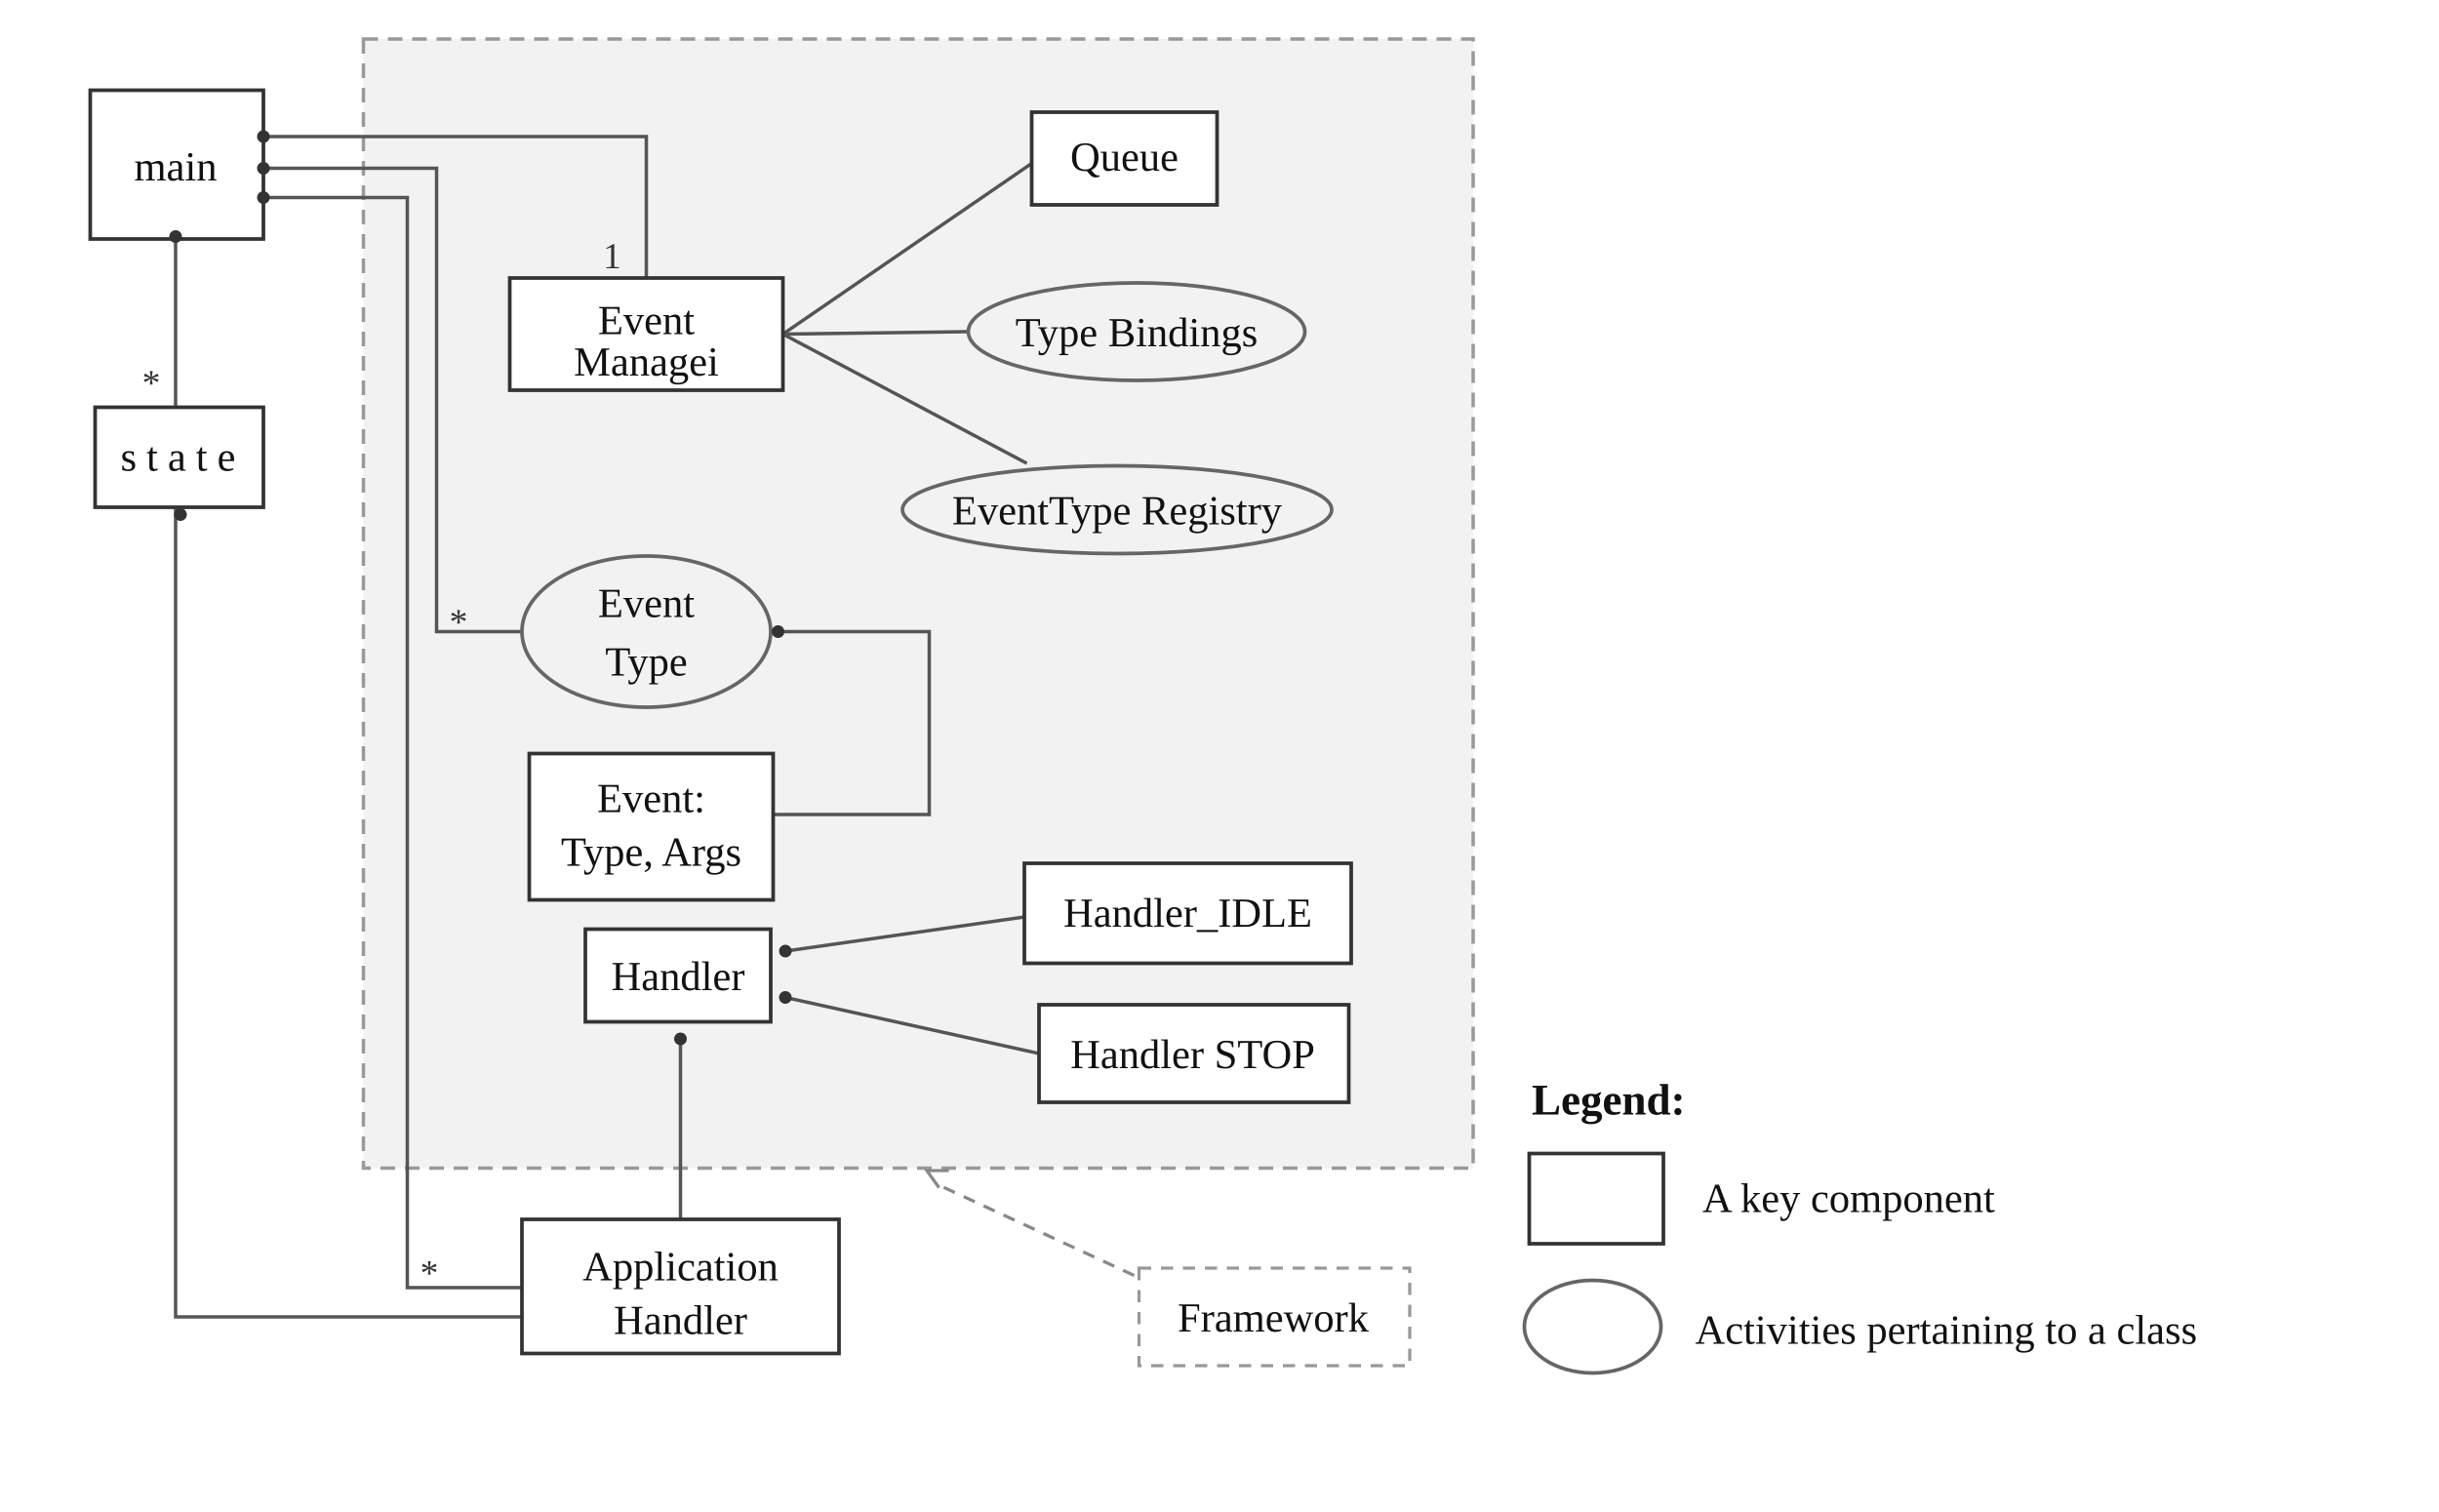
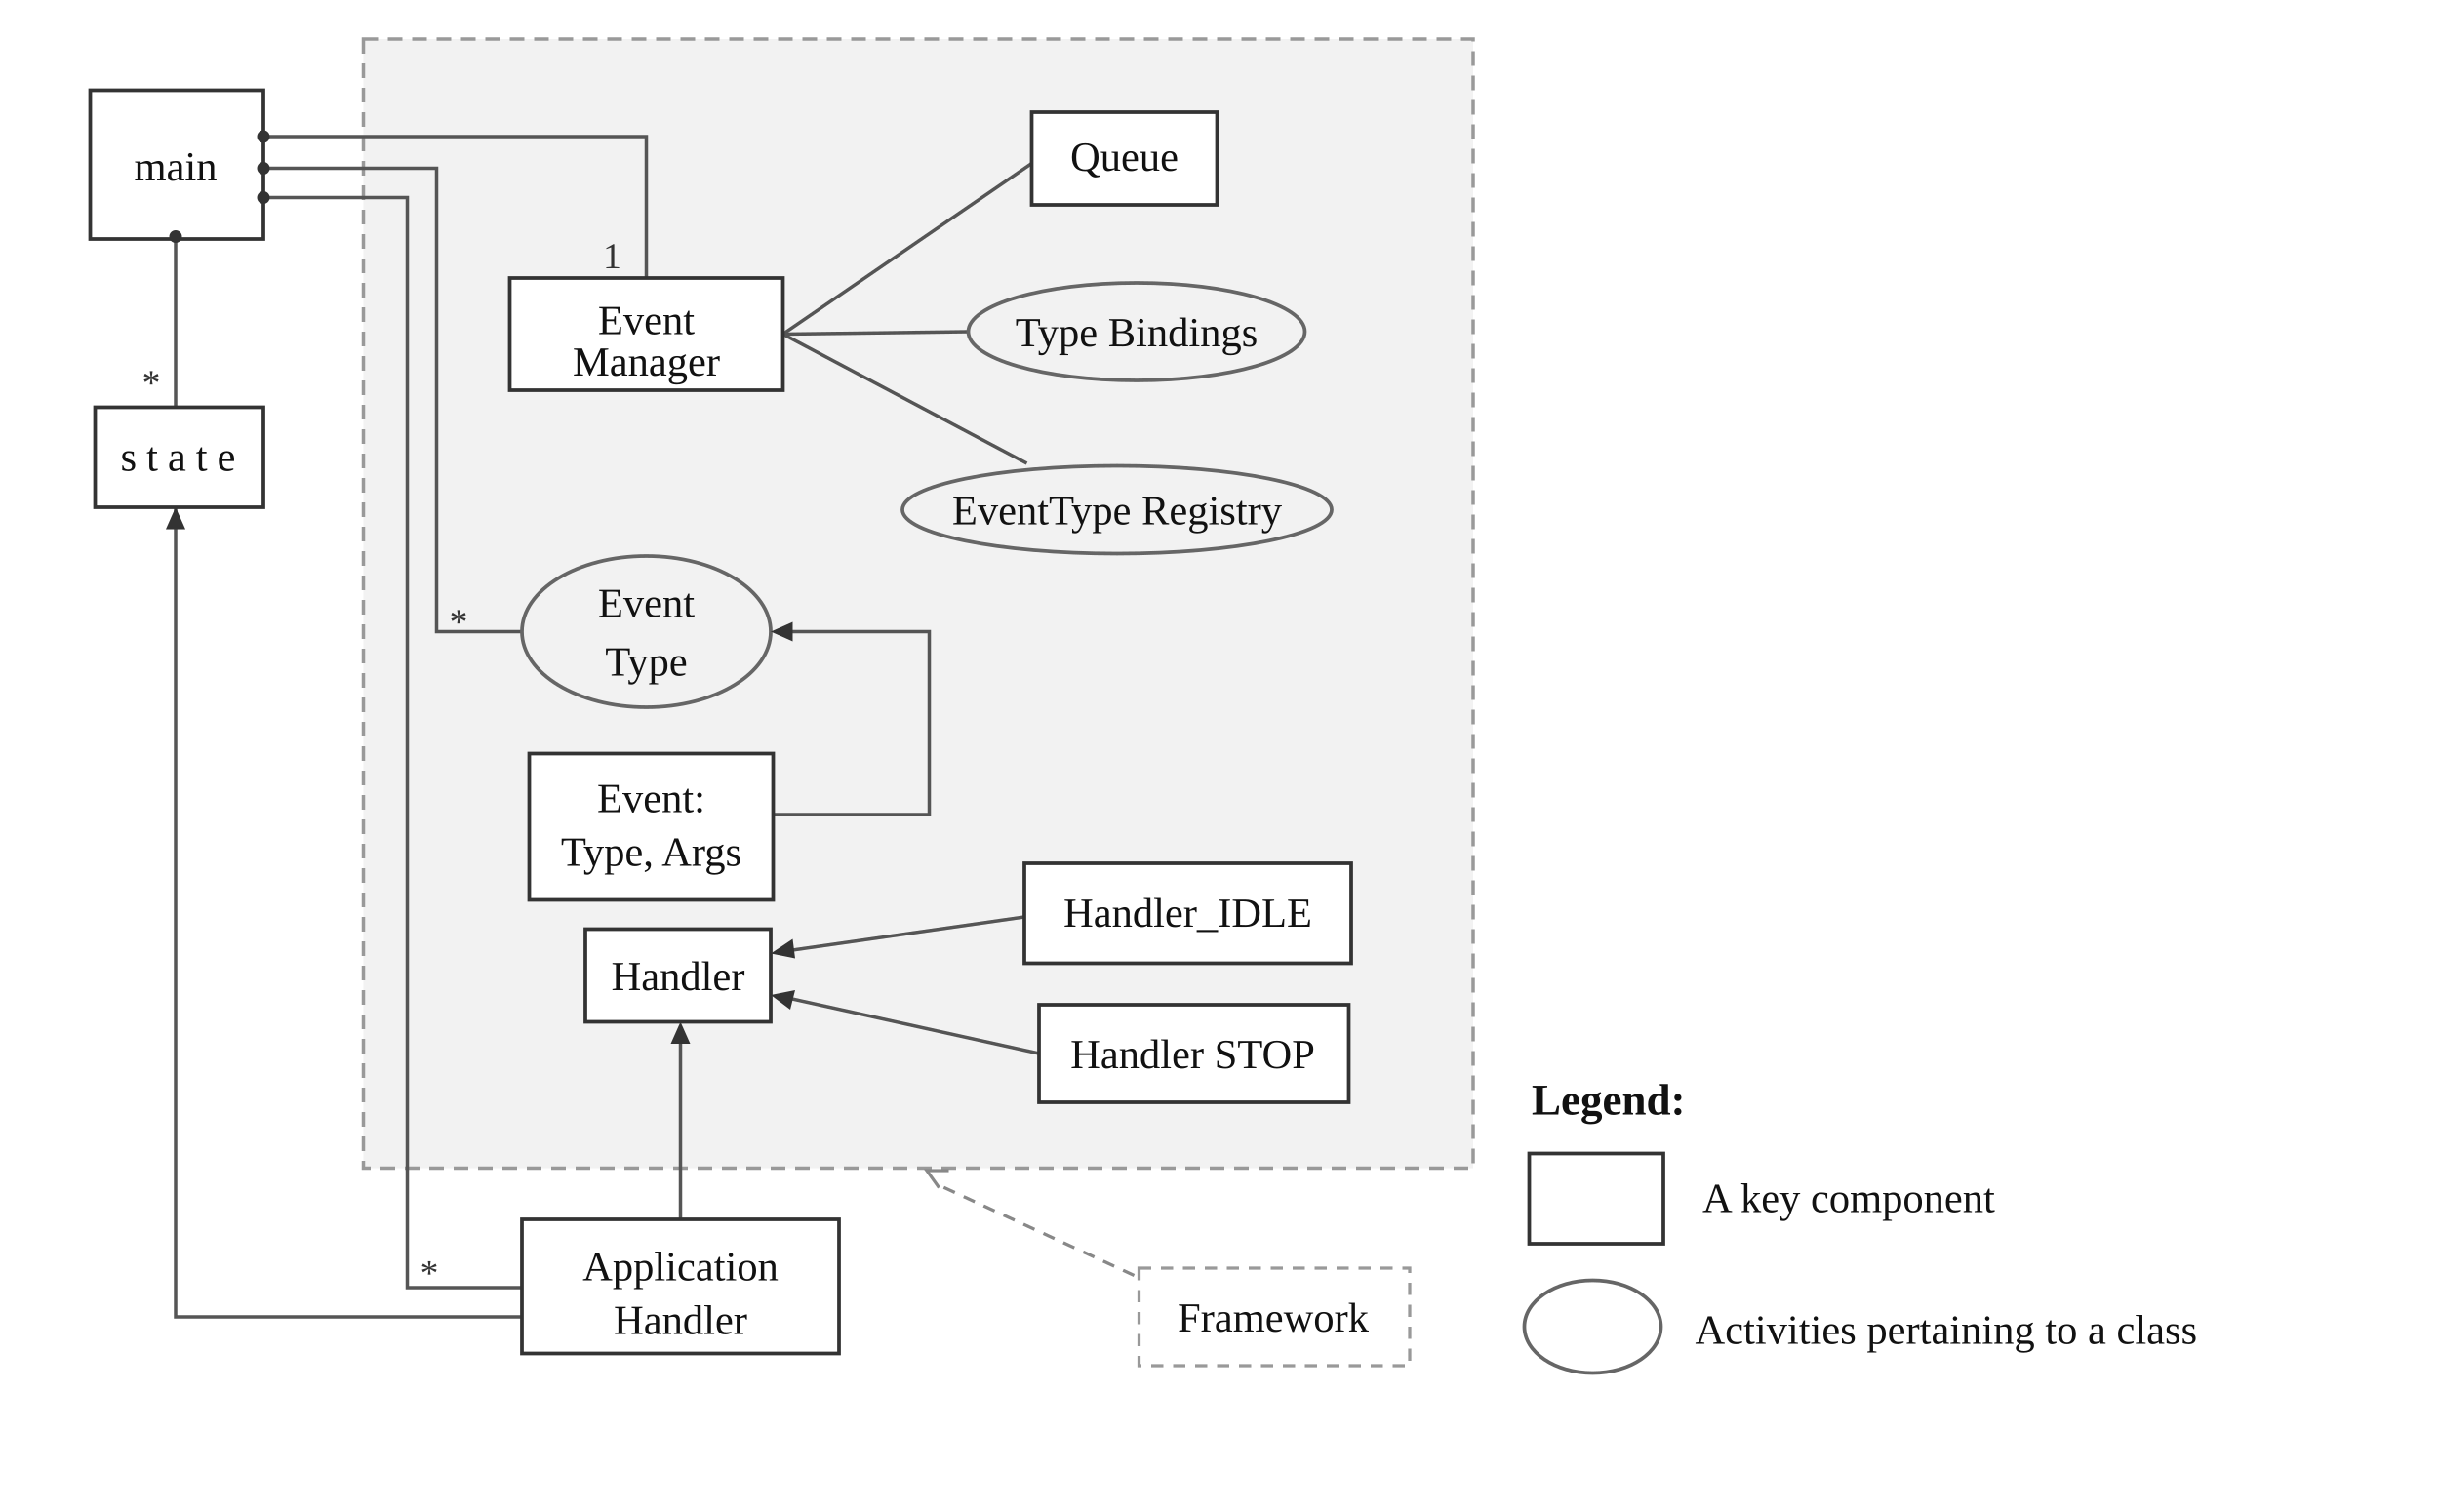
<svg xmlns="http://www.w3.org/2000/svg" width="2000" height="1240" viewBox="0 0 1000 620">
  <rect x="0" y="0" width="1000" height="620" fill="#ffffff" />
  <rect x="149" y="16" width="455" height="463" fill="#f2f2f2" stroke="#999" stroke-width="1.4" stroke-dasharray="6 4" />
  <g stroke="#555" stroke-width="1.4" fill="none">
    <polyline points="108,56 265,56 265,114" />
    <polyline points="108,69 179,69 179,259 214,259" />
    <polyline points="108,81 167,81 167,528 214,528" />
    <line x1="72" y1="97" x2="72" y2="167" />
    <polyline points="72,208 72,540 214,540" />
    <line x1="321" y1="137" x2="423" y2="67" />
    <line x1="321" y1="137" x2="397" y2="136" />
    <line x1="321" y1="137" x2="421" y2="190" />
    <polyline points="319,259 381,259 381,334 317,334" />
    <line x1="322" y1="390" x2="420" y2="376" />
    <line x1="322" y1="409" x2="426" y2="432" />
    <line x1="279" y1="426" x2="279" y2="500" />
  </g>
  <g stroke="#888" stroke-width="1.3" fill="none" stroke-dasharray="5 4">
    <line x1="465" y1="523" x2="385" y2="486" />
  </g>
  <g stroke="#888" stroke-width="1.3" fill="none">
    <polyline points="389,480 380,480 385,487" />
  </g>
  <g fill="#ffffff" stroke="#333" stroke-width="1.5">
    <rect x="37" y="37" width="71" height="61" />
    <rect x="39" y="167" width="69" height="41" />
    <rect x="209" y="114" width="112" height="46" />
    <rect x="423" y="46" width="76" height="38" />
    <rect x="217" y="309" width="100" height="60" />
    <rect x="240" y="381" width="76" height="38" />
    <rect x="420" y="354" width="134" height="41" />
    <rect x="426" y="412" width="127" height="40" />
    <rect x="214" y="500" width="130" height="55" />
  </g>
  <rect x="467" y="520" width="111" height="40" fill="#ffffff" stroke="#999" stroke-width="1.3" stroke-dasharray="5 4" />
  <g fill="#ffffff" fill-opacity="0" stroke="#666" stroke-width="1.5">
    <ellipse cx="466" cy="136" rx="69" ry="20" />
    <ellipse cx="458" cy="209" rx="88" ry="18" />
    <ellipse cx="265" cy="259" rx="51" ry="31" />
  </g>
  <g fill="#333">
    <circle cx="108" cy="56" r="2.6" />
    <circle cx="108" cy="69" r="2.6" />
    <circle cx="108" cy="81" r="2.6" />
    <circle cx="72" cy="97" r="2.6" />
-     <circle cx="74" cy="211" r="2.6" />
-     <circle cx="319" cy="259" r="2.6" />
-     <circle cx="322" cy="390" r="2.6" />
-     <circle cx="322" cy="409" r="2.6" />
-     <circle cx="279" cy="426" r="2.6" />
+     <polygon points="72,208 68,217 76,217" />
+     <polygon points="316,259 325,255 325,263" />
+     <polygon points="316,391 325,385 326,393" />
+     <polygon points="316,408 326,406 324,414" />
+     <polygon points="279,419 275,428 283,428" />
  </g>
  <g font-family="Liberation Serif, WenQuanYi Zen Hei, DejaVu Serif, serif" font-size="17" fill="#111" text-anchor="middle">
    <text x="72" y="74">main</text>
    <text x="73" y="193" letter-spacing="4">state</text>
    <text x="265" y="137">Event</text>
-     <text x="265" y="154">Managei</text>
+     <text x="265" y="154">Manager</text>
    <text x="461" y="70">Queue</text>
    <text x="466" y="142">Type Bindings</text>
    <text x="458" y="215">EventType Registry</text>
    <text x="265" y="253">Event</text>
    <text x="265" y="277">Type</text>
    <text x="267" y="333">Event:</text>
    <text x="267" y="355">Type, Args</text>
    <text x="278" y="406">Handler</text>
    <text x="487" y="380">Handler_IDLE</text>
    <text x="489" y="438">Handler STOP</text>
    <text x="279" y="525">Application</text>
    <text x="279" y="547">Handler</text>
    <text x="522" y="546">Framework</text>
  </g>
  <g font-family="Liberation Serif, WenQuanYi Zen Hei, DejaVu Serif, serif" font-size="15" fill="#333" text-anchor="middle">
    <text x="251" y="110">1</text>
    <text x="62" y="162">*</text>
    <text x="188" y="260">*</text>
    <text x="176" y="527">*</text>
  </g>
  <g font-family="Liberation Serif, WenQuanYi Zen Hei, DejaVu Serif, serif" fill="#111">
    <text x="628" y="457" font-size="18" font-weight="bold">Legend:</text>
    <rect x="627" y="473" width="55" height="37" fill="#ffffff" stroke="#333" stroke-width="1.5" />
    <text x="698" y="497" font-size="17">A key component</text>
    <ellipse cx="653" cy="544" rx="28" ry="19" fill="#ffffff" fill-opacity="0" stroke="#666" stroke-width="1.5" />
    <text x="695" y="551" font-size="17">Activities pertaining to a class</text>
  </g>
</svg>
